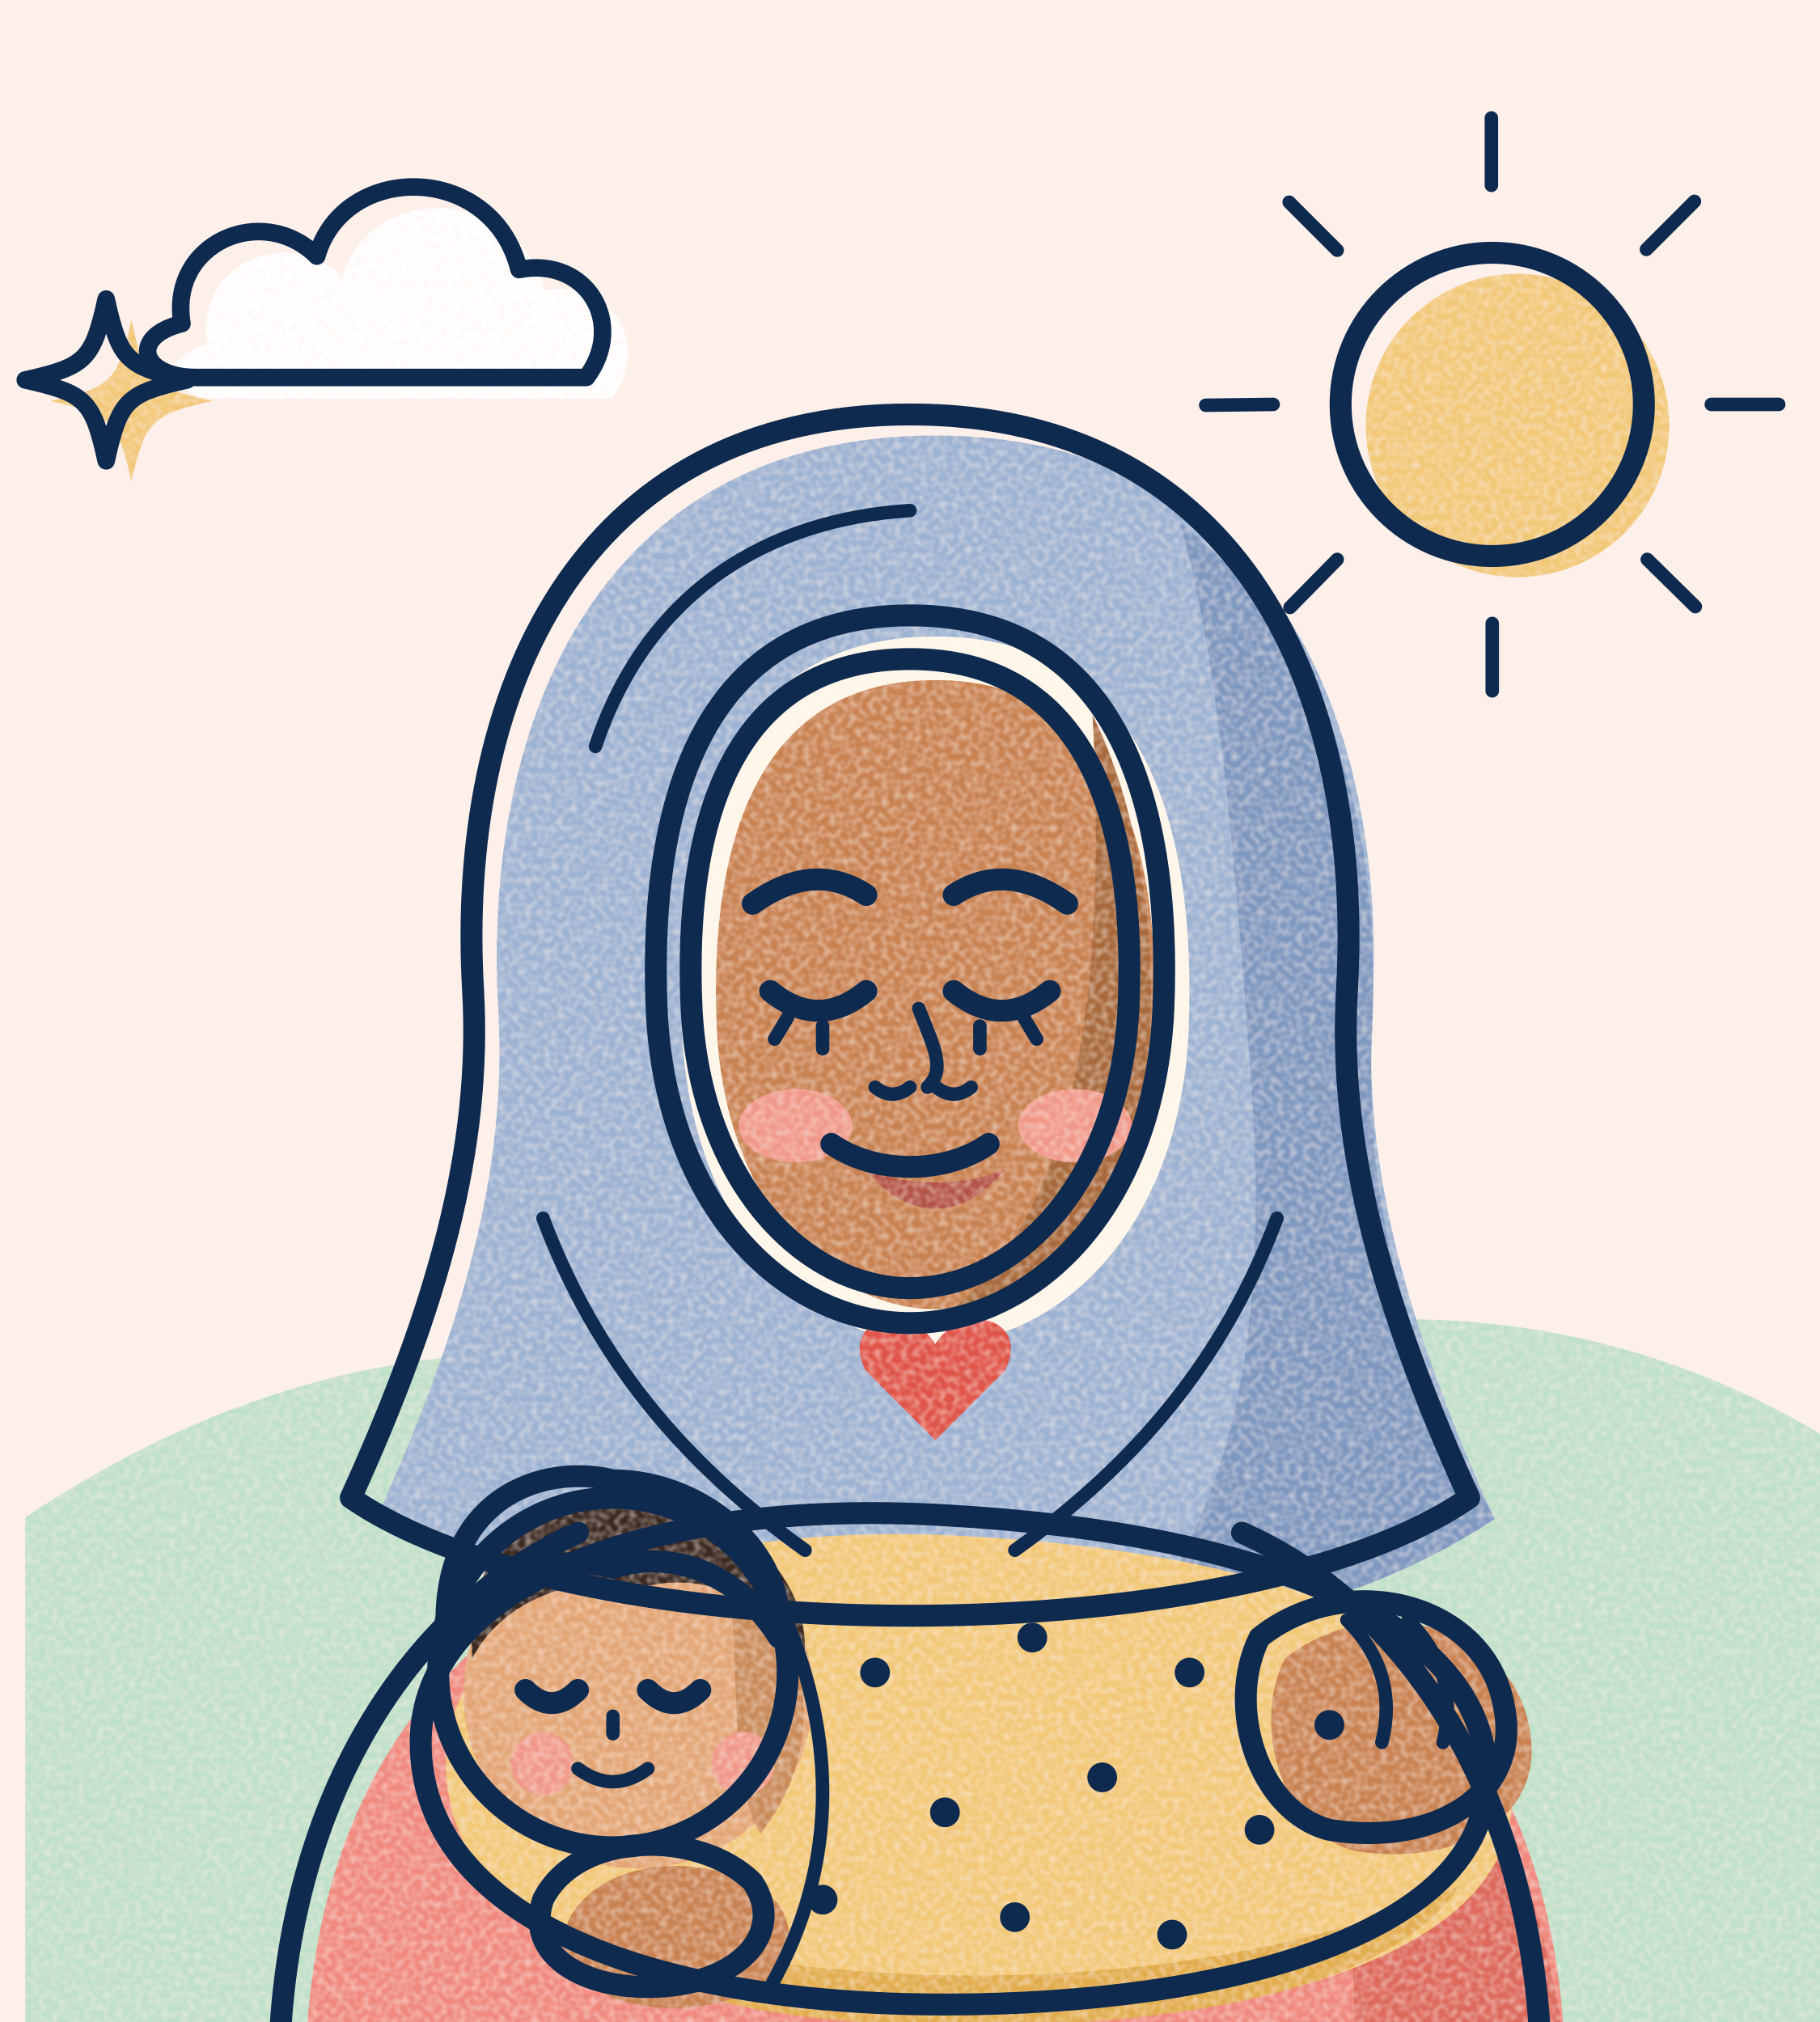
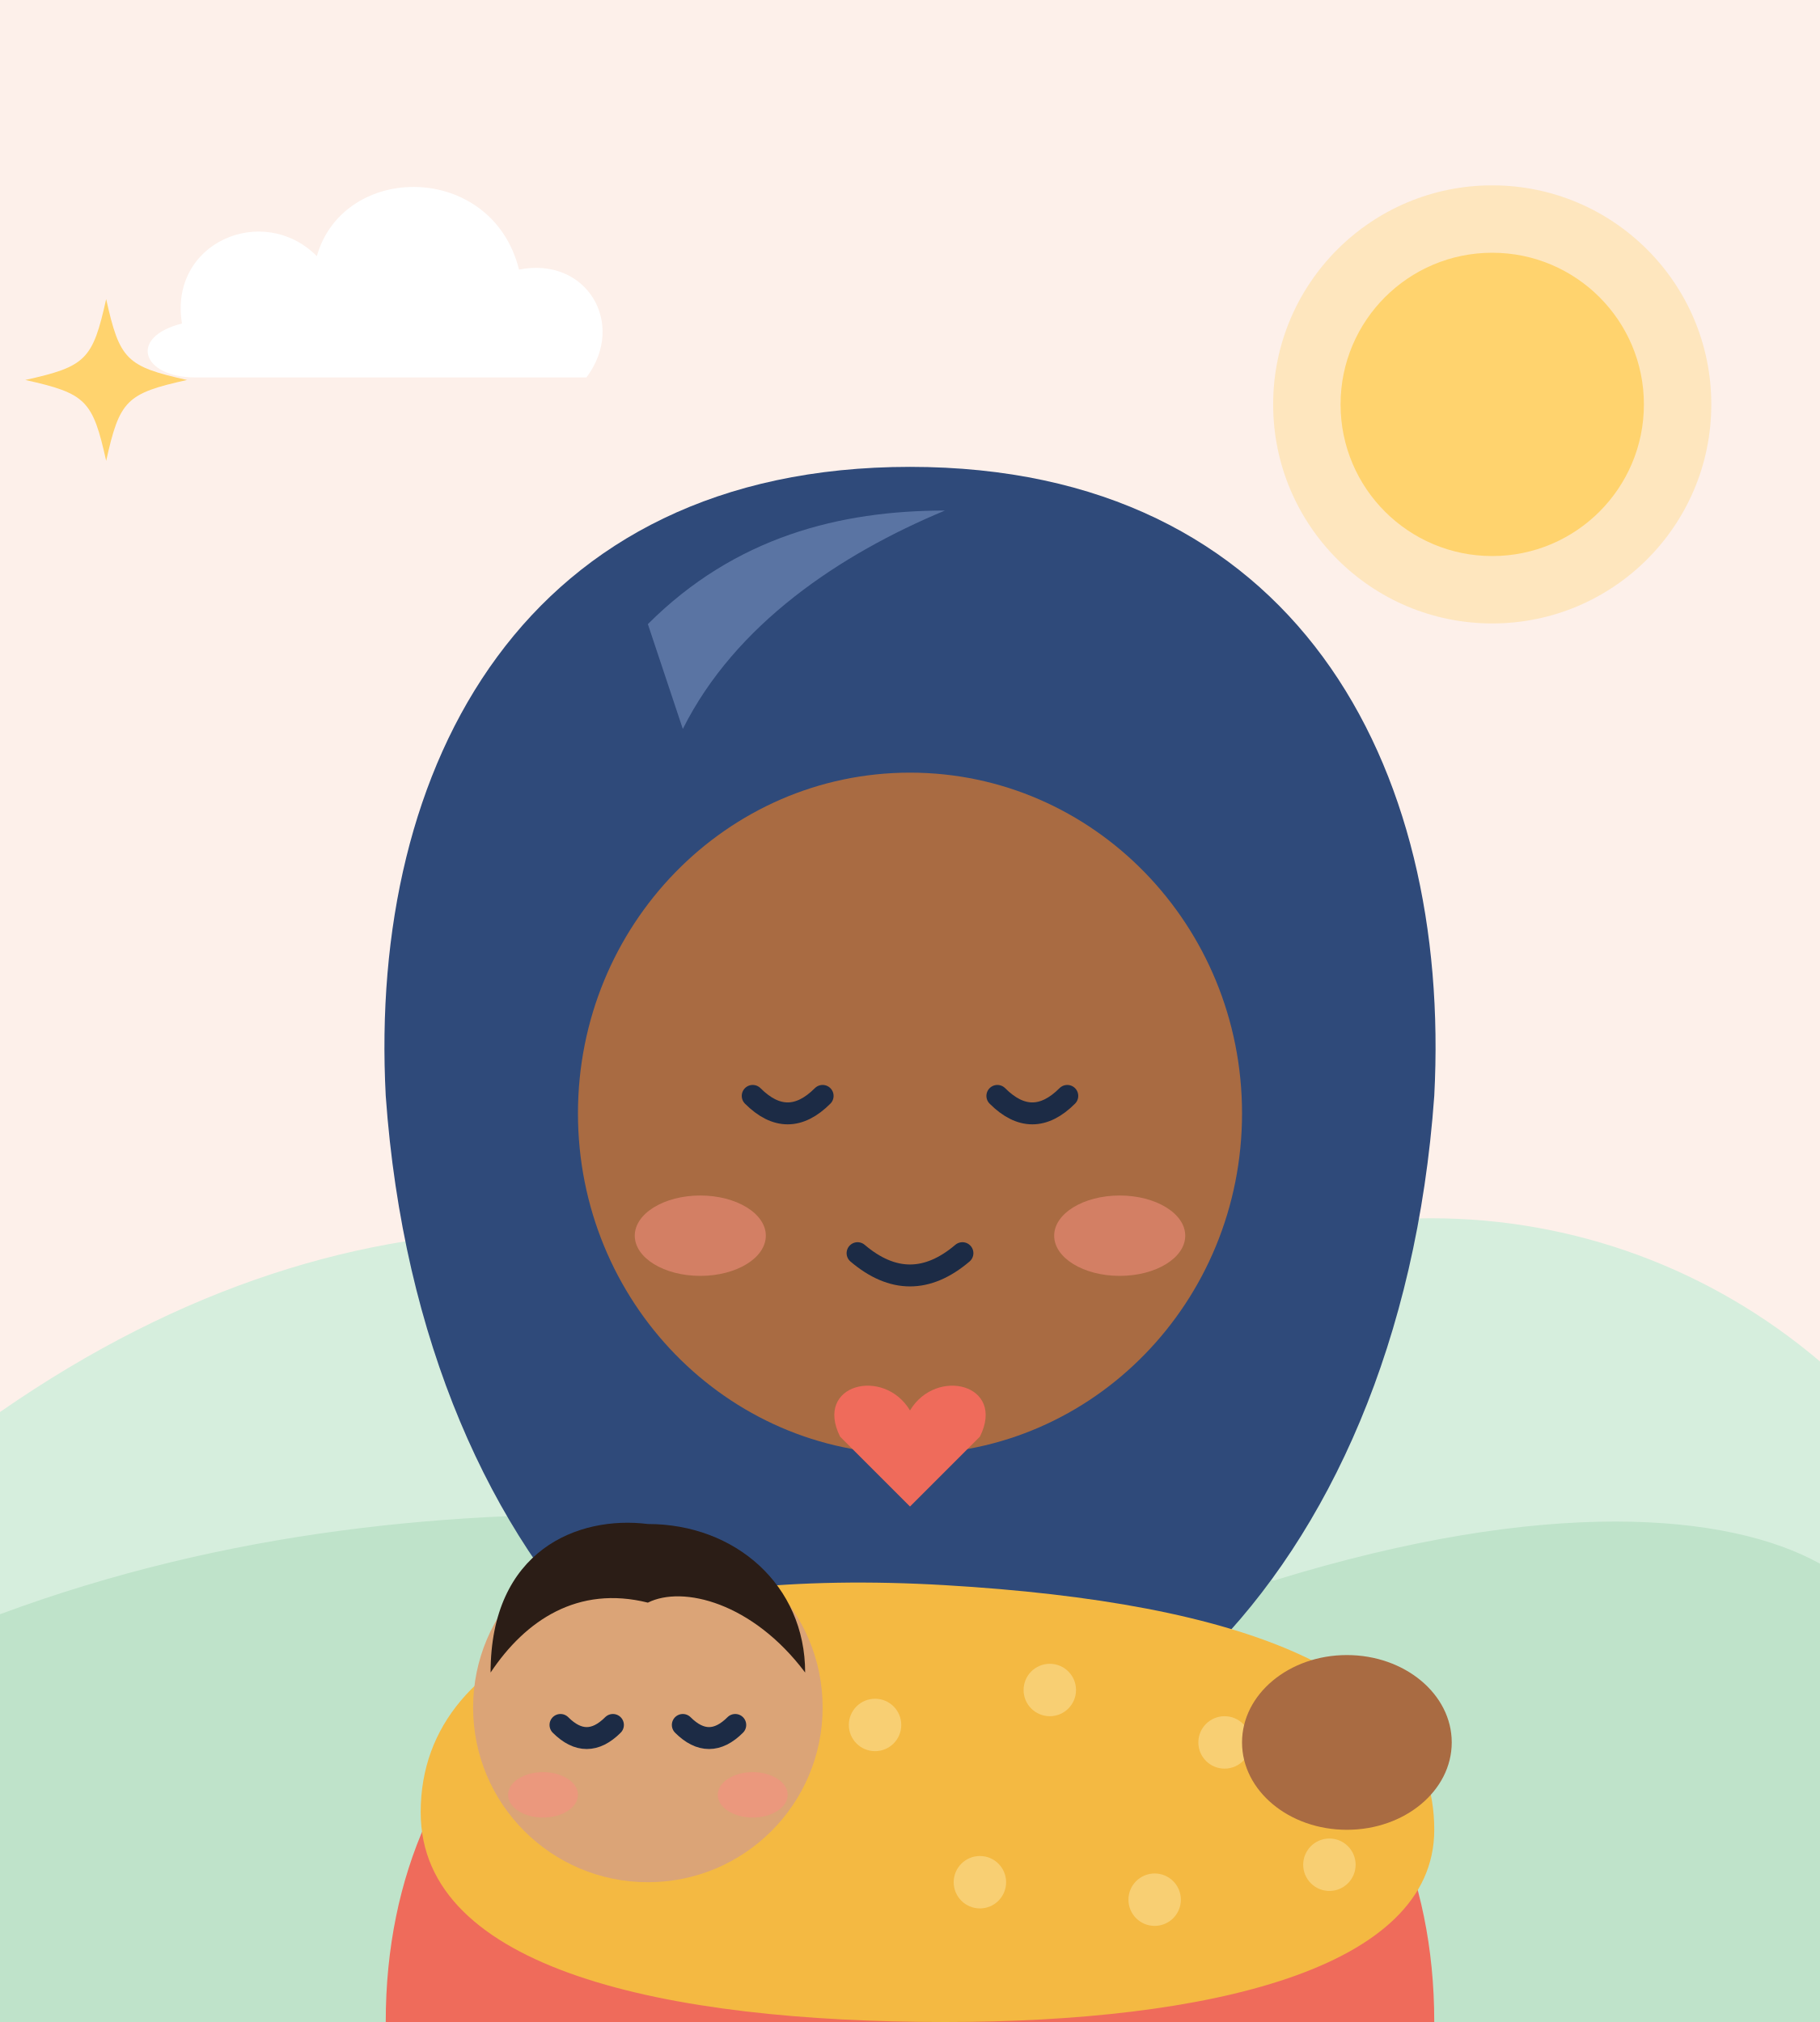
<svg xmlns="http://www.w3.org/2000/svg" viewBox="0 0 216 240" preserveAspectRatio="xMidYMid slice">
-   <defs>
-     <filter id="grain" x="0" y="0" width="100%" height="100%">
-       <feTurbulence type="fractalNoise" baseFrequency="1.3" numOctaves="1" seed="7" result="n" />
-       <feColorMatrix in="n" type="matrix" values="0 0 0 0 0  0 0 0 0 0  0 0 0 0 0  -1.1 0 0 0 1.42" result="m" />
-       <feComposite in="SourceGraphic" in2="m" operator="in" />
-     </filter>
-   </defs>
  <rect width="100%" height="100%" fill="#fdf0ea" />
-   <g transform="translate(3 2.5)" filter="url(#grain)">
-     <g transform="translate(177.1 48.0)">
-       <circle cx="0" cy="0" r="18" fill="#f2c879" />
-     </g>
-     <g transform="translate(21.6 38.4)">
-       <path transform="scale(0.8)" d="M0 0 C -2 -12 12 -18 20 -10 C 24 -24 46 -24 50 -8 C 60 -10 66 0 60 8 L 2 8 C -6 8 -8 2 0 0 Z" fill="#ffffff" />
-     </g>
-     <path d="M0 177.6 C 38.88 151.6 77.76 153.6 112.32 171.6 C 142.56 147.6 185.76 149.6 216.0 169.6 V 999 H 0 Z" fill="#bfe0c9" />
-     <g transform="translate(4.3 32.6) scale(1.037)">
-       <path d="M28 200 C 30 160 56 138 100 138 C 144 138 170 160 172 200 Z" fill="#f08a7f" />
-     </g>
-     <g transform="translate(4.3 32.6) scale(1.037)">
-       <path d="M138 146 C 158 156 168 174 172 200 L 148 200 C 148 178 144 160 138 146 Z" fill="#dd6a5d" />
-     </g>
-     <g transform="translate(4.3 32.6) scale(1.037)">
-       <path d="M100 16 C 62 16 48 48 50 82 C 51 100 46 118 36 140 C 62 158 138 158 164 140 C 154 118 149 100 150 82 C 152 48 138 16 100 16 Z" fill="#9db3d3" />
-     </g>
-     <g transform="translate(4.3 32.6) scale(1.037)">
-       <path d="M128 26 C 146 40 151 62 150 84 C 149 104 154 122 164 140 C 152 148 138 152 122 154 C 136 136 138 114 136 88 C 134 60 132 40 128 26 Z" fill="#7f98c0" />
-     </g>
-     <g transform="translate(4.3 32.6) scale(1.037)">
-       <path d="M100 39 C 77 39 70 59 71 84 C 72 107 86 120 100 120 C 114 120 128 107 129 84 C 130 59 123 39 100 39 Z" fill="#fff7ea" />
-     </g>
-     <g transform="translate(4.3 32.6) scale(1.037)">
-       <path d="M100 44 C 80 44 74 62 75 84 C 76 104 88 116 100 116 C 112 116 124 104 125 84 C 126 62 120 44 100 44 Z" fill="#c98352" />
-     </g>
-     <g transform="translate(4.3 32.6) scale(1.037)">
-       <path d="M118 48 C 126 64 127 90 120 104 C 114 112 108 115 102 116 C 114 106 120 86 118 48 Z" fill="#a86a3c" />
-     </g>
-     <g transform="translate(4.3 32.6) scale(1.037)">
-       <ellipse cx="84" cy="95" rx="6.5" ry="4.2" fill="#f0998a" />
-     </g>
-     <g transform="translate(4.3 32.6) scale(1.037)">
-       <ellipse cx="116" cy="95" rx="6.5" ry="4.2" fill="#f0998a" />
-     </g>
-     <g transform="translate(4.3 32.6) scale(1.037)">
-       <path d="M92 100 C 97 106 103 106 108 100 C 103 102 97 102 92 100 Z" fill="#b4554a" />
-     </g>
-     <g transform="translate(4.3 32.6) scale(1.037)">
-       <path d="M44 168 C 44 150 70 140 104 142 C 140 144 166 154 166 172 C 166 190 136 198 104 198 C 70 198 44 188 44 168 Z" fill="#f2c879" />
-     </g>
-     <g transform="translate(4.3 32.6) scale(1.037)">
-       <path d="M60 186 C 84 194 128 196 160 182 C 152 194 128 198 104 198 C 80 198 64 194 60 186 Z" fill="#e2ad4f" />
-     </g>
-     <g transform="translate(4.3 32.6) scale(1.037)">
-       <circle cx="66" cy="160" r="20" fill="#e3a676" />
-     </g>
-     <g transform="translate(4.3 32.6) scale(1.037)">
-       <path d="M76 144 C 86 152 88 166 80 176 C 76 170 78 156 76 144 Z" fill="#c98b5a" />
-     </g>
-     <g transform="translate(4.3 32.6) scale(1.037)">
-       <path d="M47 156 C 46 140 58 136 66 138 C 76 138 86 146 85 156 C 80 148 72 146 66 148 C 58 146 50 150 47 156 Z" fill="#3b2a22" />
-     </g>
-     <g transform="translate(4.3 32.6) scale(1.037)">
-       <circle cx="55" cy="168" r="3.6" fill="#f0998a" />
-       <circle cx="78" cy="168" r="3.6" fill="#f0998a" />
-     </g>
-     <g transform="translate(4.3 32.6) scale(1.037)">
-       <path d="M140 156 C 150 148 166 152 168 164 C 170 174 160 180 148 178 C 140 176 136 164 140 156 Z" fill="#c98352" />
-     </g>
-     <g transform="translate(4.3 32.6) scale(1.037)">
-       <path d="M58 186 C 62 178 76 178 82 184 C 86 190 80 196 70 196 C 62 196 56 192 58 186 Z" fill="#c98352" />
-     </g>
-     <g transform="translate(4.3 32.6) scale(1.037)">
-       <path d="M100 120 c -3 -5 -11 -3 -8 3 l 8 8 l 8 -8 c 3 -6 -5 -8 -8 -3 z" fill="#e0554a" />
-     </g>
-     <g transform="translate(12.6 45.1)">
-       <path transform="scale(0.8)" d="M0 -12 C 2 -3 3 -2 12 0 C 3 2 2 3 0 12 C -2 3 -3 2 -12 0 C -3 -2 -2 -3 0 -12 Z" fill="#f2c879" />
-     </g>
+   <g transform="translate(177.1 48.0)">
+     <circle r="26" opacity=".35" fill="#ffd36e" />
  </g>
-   <g stroke-linecap="round" stroke-linejoin="round" vector-effect="non-scaling-stroke">
-     <g transform="translate(177.1 48.0)">
-       <circle cx="0" cy="0" r="18" fill="none" stroke="#0e2a4f" stroke-width="2.60" />
-     </g>
-     <g transform="translate(177.1 48.0)">
-       <path d="M26.0 0.0 L34.0 0.0 M18.4 18.4 L24.1 24.0 M0.0 26.0 L0.0 34.0 M-18.4 18.4 L-24.0 24.1 M-26.0 0.0 L-34.0 0.1 M-18.4 -18.3 L-24.1 -24.0 M-0.1 -26.0 L-0.1 -34.0 M18.3 -18.4 L24.0 -24.1 " fill="none" stroke="#0e2a4f" stroke-width="1.60" />
-     </g>
-     <g transform="translate(21.6 38.4)">
-       <path transform="scale(0.8)" d="M0 0 C -2 -12 12 -18 20 -10 C 24 -24 46 -24 50 -8 C 60 -10 66 0 60 8 L 2 8 C -6 8 -8 2 0 0 Z" fill="none" stroke="#0e2a4f" stroke-width="2.60" />
-     </g>
-     <g transform="translate(4.3 32.6) scale(1.037)">
-       <path d="M28 200 C 30 172 44 152 62 144 M172 200 C 170 172 156 152 138 144" fill="none" stroke="#0e2a4f" stroke-width="2.51" />
-     </g>
-     <g transform="translate(4.3 32.6) scale(1.037)">
-       <path d="M100 16 C 62 16 48 48 50 82 C 51 100 46 118 36 140 C 62 158 138 158 164 140 C 154 118 149 100 150 82 C 152 48 138 16 100 16 Z" fill="none" stroke="#0e2a4f" stroke-width="2.51" />
-     </g>
-     <g transform="translate(4.3 32.6) scale(1.037)">
-       <path d="M64 54 C 70 36 84 28 100 27 M58 108 C 64 124 74 136 88 146 M142 108 C 136 124 126 136 112 146" fill="none" stroke="#0e2a4f" stroke-width="1.54" />
-     </g>
-     <g transform="translate(4.3 32.6) scale(1.037)">
-       <path d="M100 39 C 77 39 70 59 71 84 C 72 107 86 120 100 120 C 114 120 128 107 129 84 C 130 59 123 39 100 39 Z" fill="none" stroke="#0e2a4f" stroke-width="2.51" />
-     </g>
-     <g transform="translate(4.3 32.6) scale(1.037)">
-       <path d="M100 44 C 80 44 74 62 75 84 C 76 104 88 116 100 116 C 112 116 124 104 125 84 C 126 62 120 44 100 44 Z" fill="none" stroke="#0e2a4f" stroke-width="2.51" />
-     </g>
-     <g transform="translate(4.3 32.6) scale(1.037)">
-       <path d="M82 72 q7 -5 13 -1 M105 71 q6 -4 13 1" fill="none" stroke="#0e2a4f" stroke-width="2.51" />
-     </g>
-     <g transform="translate(4.3 32.6) scale(1.037)">
-       <path d="M84 82 q5.5 4.5 11 0 M105 82 q5.5 4.5 11 0" fill="none" stroke="#0e2a4f" stroke-width="2.51" />
-     </g>
-     <g transform="translate(4.3 32.6) scale(1.037)">
-       <path d="M86 85 l-1.5 2.5 M90 86 v2.6 M108 86 v2.6 M113 85 l1.5 2.5" fill="none" stroke="#0e2a4f" stroke-width="1.54" />
-     </g>
-     <g transform="translate(4.3 32.6) scale(1.037)">
-       <path d="M101 84 C 103 89 104 91 102 93 M96 93 q2 1.6 4 0 M103 93 q2 1.6 4 0" fill="none" stroke="#0e2a4f" stroke-width="1.54" />
-     </g>
-     <g transform="translate(4.3 32.6) scale(1.037)">
-       <path d="M91 99.5 C 96 103 104 103 109 99.5" fill="none" stroke="#0e2a4f" stroke-width="2.51" />
-     </g>
-     <g transform="translate(4.3 32.6) scale(1.037)">
-       <path d="M44 168 C 44 150 70 140 104 142 C 140 144 166 154 166 172 C 166 190 136 198 104 198 C 70 198 44 188 44 168 Z" fill="none" stroke="#0e2a4f" stroke-width="2.51" />
-     </g>
-     <g transform="translate(4.3 32.6) scale(1.037)">
-       <circle cx="96" cy="160" r="1.7" fill="#0e2a4f" />
-       <circle cx="114" cy="156" r="1.7" fill="#0e2a4f" />
-       <circle cx="132" cy="160" r="1.7" fill="#0e2a4f" />
-       <circle cx="148" cy="166" r="1.7" fill="#0e2a4f" />
-       <circle cx="104" cy="176" r="1.7" fill="#0e2a4f" />
-       <circle cx="122" cy="172" r="1.7" fill="#0e2a4f" />
-       <circle cx="140" cy="178" r="1.7" fill="#0e2a4f" />
-       <circle cx="112" cy="188" r="1.7" fill="#0e2a4f" />
-       <circle cx="130" cy="190" r="1.7" fill="#0e2a4f" />
-       <circle cx="90" cy="186" r="1.7" fill="#0e2a4f" />
-     </g>
-     <g transform="translate(4.3 32.6) scale(1.037)">
-       <path d="M84 150 C 92 166 92 182 84 196" fill="none" stroke="#0e2a4f" stroke-width="1.54" />
-     </g>
-     <g transform="translate(4.3 32.6) scale(1.037)">
-       <circle cx="66" cy="160" r="20" fill="none" stroke="#0e2a4f" stroke-width="2.51" />
-     </g>
-     <g transform="translate(4.3 32.6) scale(1.037)">
-       <path d="M47 156 C 46 140 58 136 66 138 C 76 138 86 146 85 156 C 80 148 72 146 66 148 C 58 146 50 150 47 156 Z" fill="none" stroke="#0e2a4f" stroke-width="2.51" />
-     </g>
-     <g transform="translate(4.3 32.6) scale(1.037)">
-       <path d="M56 162 q3 3 6 0 M70 162 q3 3 6 0" fill="none" stroke="#0e2a4f" stroke-width="2.51" />
-     </g>
-     <g transform="translate(4.3 32.6) scale(1.037)">
-       <path d="M62 171 q4 3 8 0 M66 165 v2" fill="none" stroke="#0e2a4f" stroke-width="1.54" />
-     </g>
-     <g transform="translate(4.3 32.6) scale(1.037)">
-       <path d="M140 156 C 150 148 166 152 168 164 C 170 174 160 180 148 178 C 140 176 136 164 140 156 Z" fill="none" stroke="#0e2a4f" stroke-width="2.51" />
-     </g>
-     <g transform="translate(4.3 32.6) scale(1.037)">
-       <path d="M150 154 q6 6 4 14 M157 154 q6 6 4 14" fill="none" stroke="#0e2a4f" stroke-width="1.54" />
-     </g>
-     <g transform="translate(4.3 32.6) scale(1.037)">
-       <path d="M58 186 C 62 178 76 178 82 184 C 86 190 80 196 70 196 C 62 196 56 192 58 186 Z" fill="none" stroke="#0e2a4f" stroke-width="2.51" />
-     </g>
-     <g transform="translate(12.6 45.1)">
-       <path transform="scale(0.8)" d="M0 -12 C 2 -3 3 -2 12 0 C 3 2 2 3 0 12 C -2 3 -3 2 -12 0 C -3 -2 -2 -3 0 -12 Z" fill="none" stroke="#0e2a4f" stroke-width="2.60" />
-     </g>
+   <g transform="translate(177.1 48.0)">
+     <circle r="18" fill="#ffd36e" />
+   </g>
+   <g transform="translate(21.6 38.4)">
+     <path transform="scale(0.8)" d="M0 0 C -2 -12 12 -18 20 -10 C 24 -24 46 -24 50 -8 C 60 -10 66 0 60 8 L 2 8 C -6 8 -8 2 0 0 Z" fill="#ffffff" />
+   </g>
+   <path d="M0 167.6 C 43.2 137.6 86.4 141.6 118.8 163.6 C 151.2 137.6 190.08 139.6 216.0 161.6 V 999 H 0 Z" fill="#d6eedd" />
+   <path d="M0 191.6 C 54.0 171.6 108.0 181.6 151.2 187.6 C 183.6 177.6 205.2 179.6 216.0 185.6 V 999 H 0 Z" fill="#bfe3ca" />
+   <g transform="translate(4.3 32.6) scale(1.037)">
+     <path d="M40 200 C 40 166 66 146 100 146 C 134 146 160 166 160 200 Z" fill="#ef6b5b" />
+   </g>
+   <g transform="translate(4.3 32.6) scale(1.037)">
+     <path d="M100 22 C 56 22 38 56 40 94 C 42 122 52 144 66 158 C 82 168 118 168 134 158 C 148 144 158 122 160 94 C 162 56 144 22 100 22 Z" fill="#2f4a7a" />
+   </g>
+   <g transform="translate(4.3 32.6) scale(1.037)">
+     <path d="M70 40 C 80 30 92 27 104 27 C 92 32 80 40 74 52 Z" fill="#5a74a3" />
+   </g>
+   <g transform="translate(4.3 32.6) scale(1.037)">
+     <ellipse cx="100" cy="96" rx="38" ry="39" fill="#a96b42" />
+   </g>
+   <g transform="translate(4.3 32.6) scale(1.037)">
+     <path d="M82 94 q4 4 8 0 M110 94 q4 4 8 0" fill="none" stroke="#1c2b45" stroke-width="2.51" stroke-linecap="round" stroke-linejoin="round" />
+   </g>
+   <g transform="translate(4.3 32.6) scale(1.037)">
+     <ellipse cx="76" cy="110" rx="7.5" ry="4.6" opacity=".55" fill="#f58f80" />
+   </g>
+   <g transform="translate(4.3 32.6) scale(1.037)">
+     <ellipse cx="124" cy="110" rx="7.5" ry="4.6" opacity=".55" fill="#f58f80" />
+   </g>
+   <g transform="translate(4.3 32.6) scale(1.037)">
+     <path d="M94 112 q6 5.1 12 0" fill="none" stroke="#1c2b45" stroke-width="2.51" stroke-linecap="round" stroke-linejoin="round" />
+   </g>
+   <g transform="translate(4.3 32.6) scale(1.037)">
+     <path d="M44 176 C 44 156 70 148 104 150 C 138 152 160 160 160 178 C 160 194 134 200 104 200 C 72 200 44 194 44 176 Z" fill="#f4b942" />
+   </g>
+   <g transform="translate(4.3 32.6) scale(1.037)">
+     <circle cx="96" cy="166" r="3" fill="#f8cf73" />
+     <circle cx="116" cy="162" r="3" fill="#f8cf73" />
+     <circle cx="136" cy="168" r="3" fill="#f8cf73" />
+     <circle cx="108" cy="184" r="3" fill="#f8cf73" />
+     <circle cx="128" cy="186" r="3" fill="#f8cf73" />
+     <circle cx="148" cy="182" r="3" fill="#f8cf73" />
+   </g>
+   <g transform="translate(4.3 32.6) scale(1.037)">
+     <circle cx="70" cy="164" r="20" fill="#dba477" />
+   </g>
+   <g transform="translate(4.3 32.6) scale(1.037)">
+     <path d="M52 160 C 52 146 62 142 70 143 C 80 143 88 150 88 160 C 82 152 74 150 70 152 C 62 150 56 154 52 160 Z" fill="#2b1d16" />
+   </g>
+   <g transform="translate(4.3 32.6) scale(1.037)">
+     <path d="M60 166 q3 3 6 0 M74 166 q3 3 6 0" fill="none" stroke="#1c2b45" stroke-width="2.51" stroke-linecap="round" stroke-linejoin="round" />
+   </g>
+   <g transform="translate(4.3 32.6) scale(1.037)">
+     <ellipse cx="58" cy="174" rx="4" ry="2.6" opacity=".6" fill="#f58f80" />
+     <ellipse cx="82" cy="174" rx="4" ry="2.6" opacity=".6" fill="#f58f80" />
+   </g>
+   <g transform="translate(4.3 32.6) scale(1.037)">
+     <ellipse cx="150" cy="168" rx="12" ry="10" fill="#a96b42" />
+   </g>
+   <g transform="translate(4.3 32.6) scale(1.037)">
+     <path d="M100 130 c -3 -5 -11 -3 -8 3 l 8 8 l 8 -8 c 3 -6 -5 -8 -8 -3 z" fill="#ef6b5b" />
+   </g>
+   <g transform="translate(12.6 45.1)">
+     <path transform="scale(0.8)" d="M0 -12 C 2 -3 3 -2 12 0 C 3 2 2 3 0 12 C -2 3 -3 2 -12 0 C -3 -2 -2 -3 0 -12 Z" fill="#ffd36e" />
  </g>
</svg>
